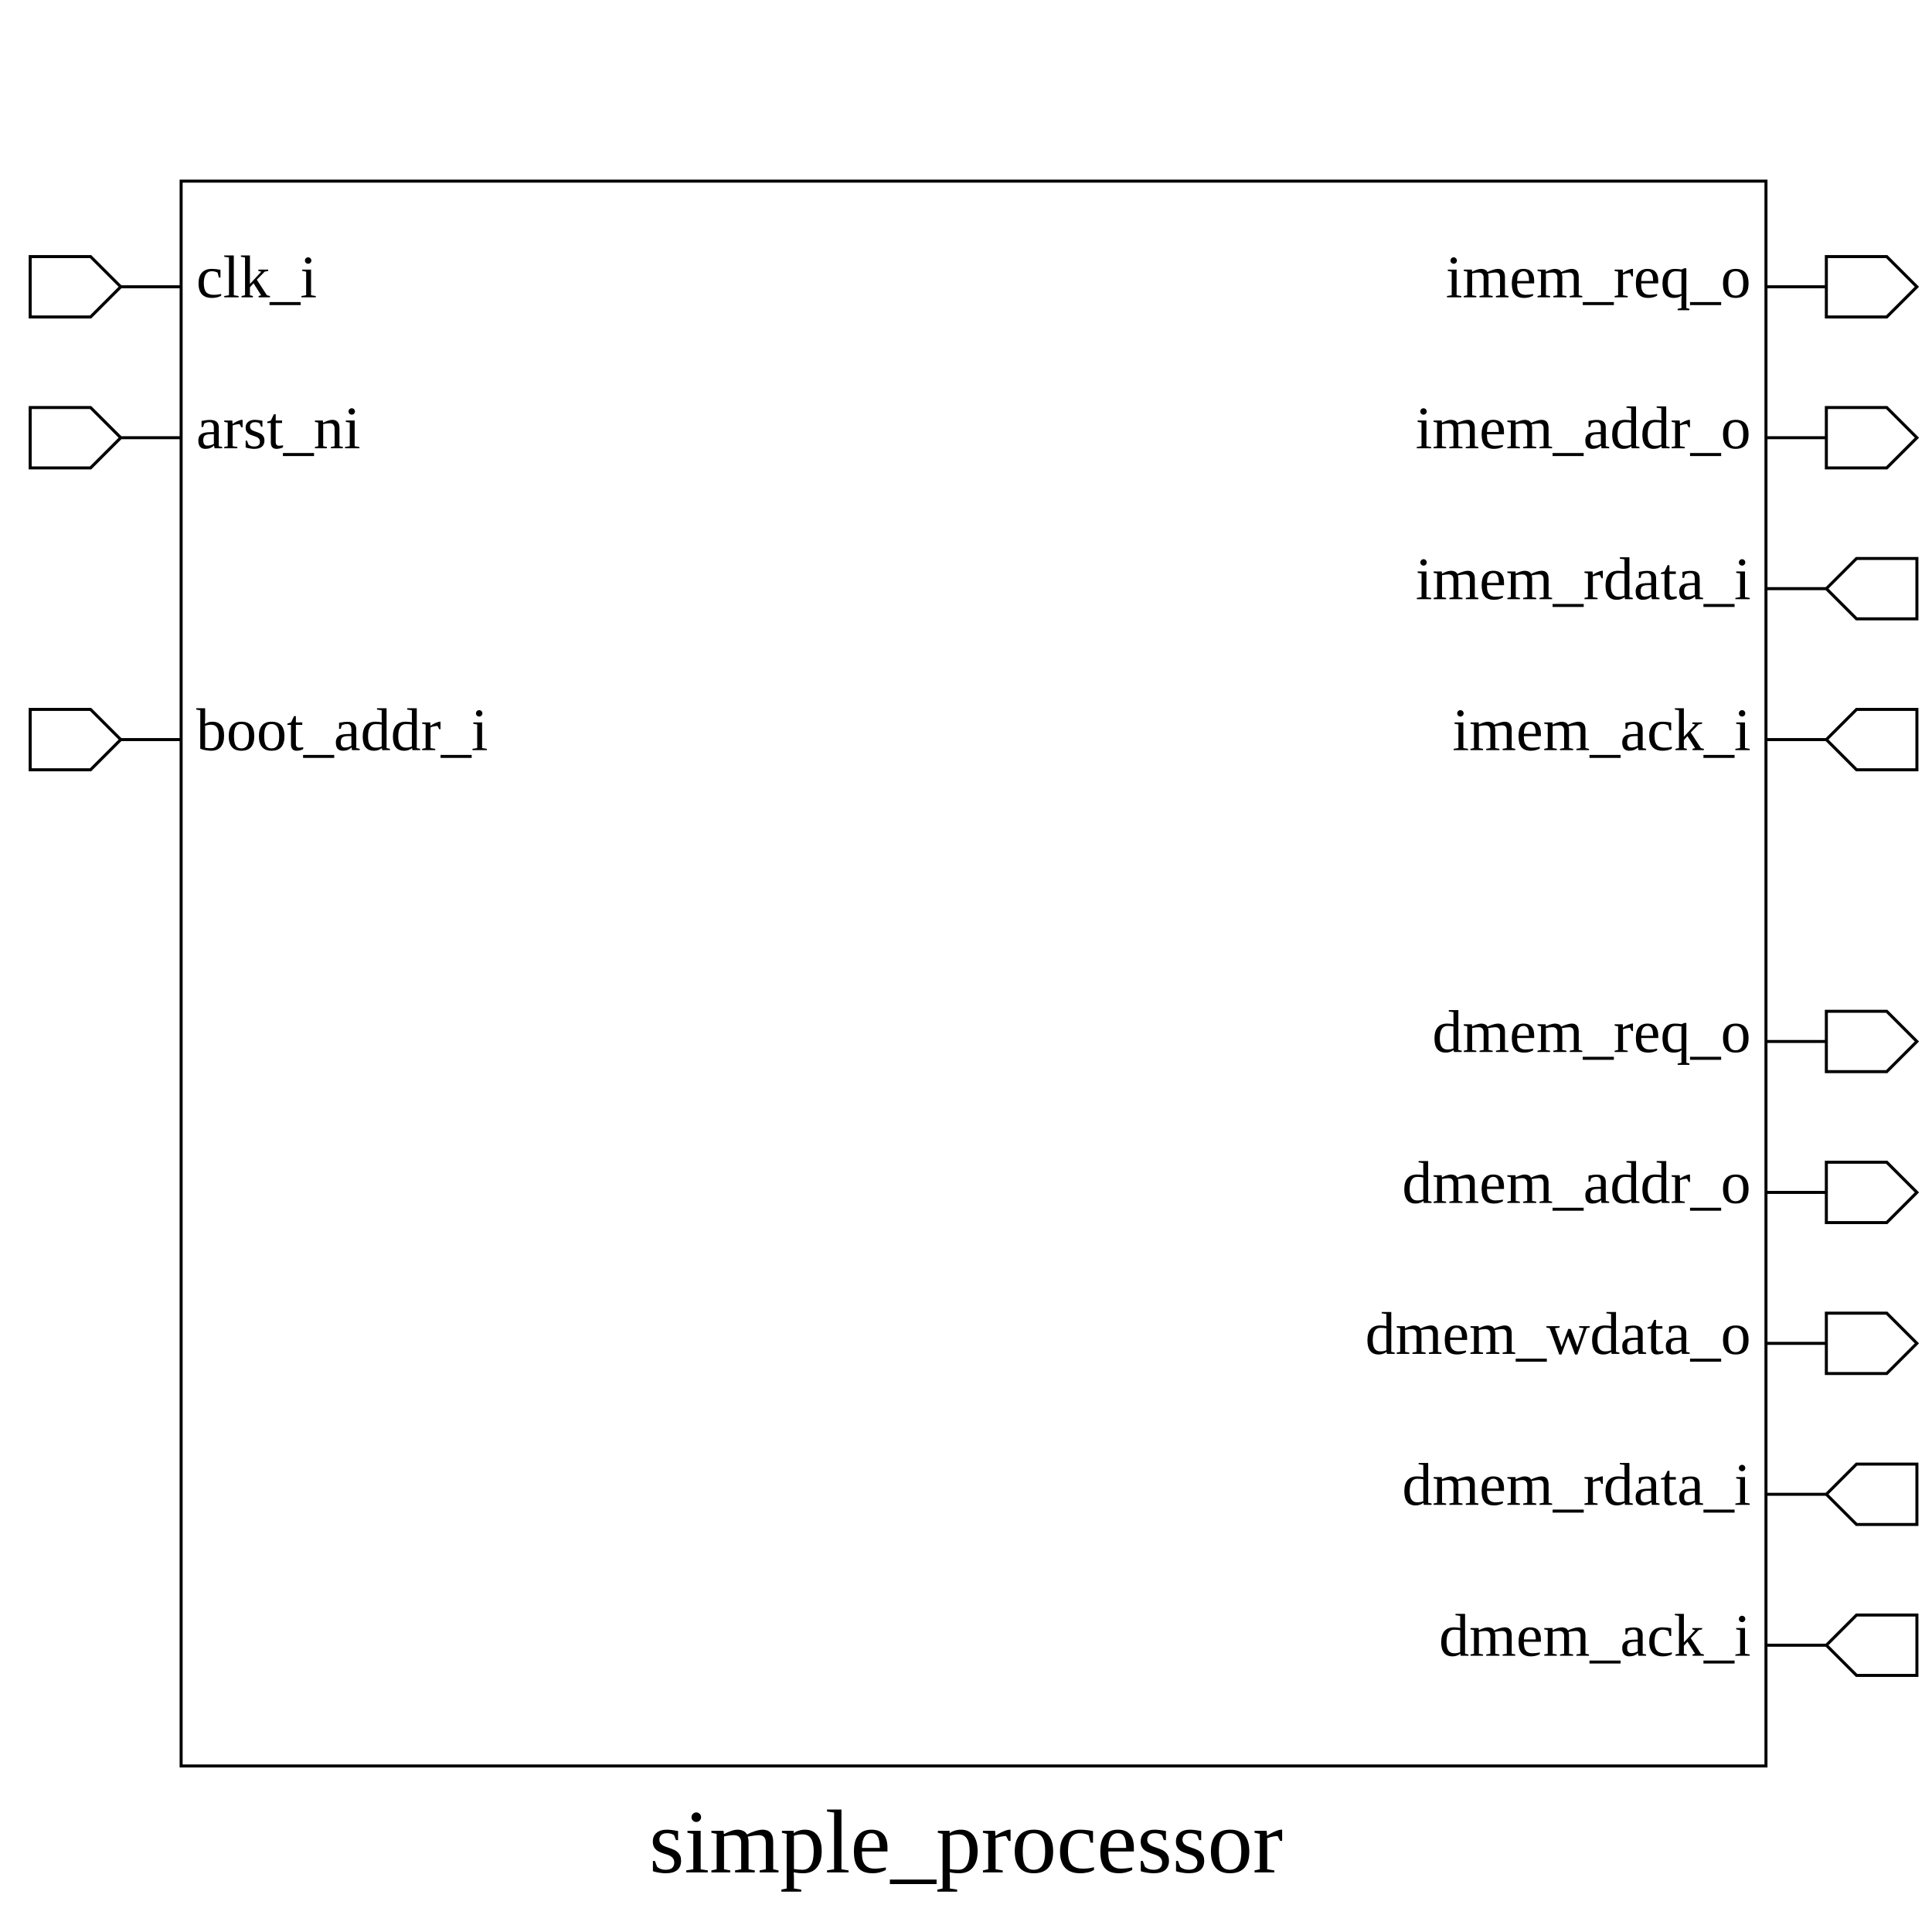
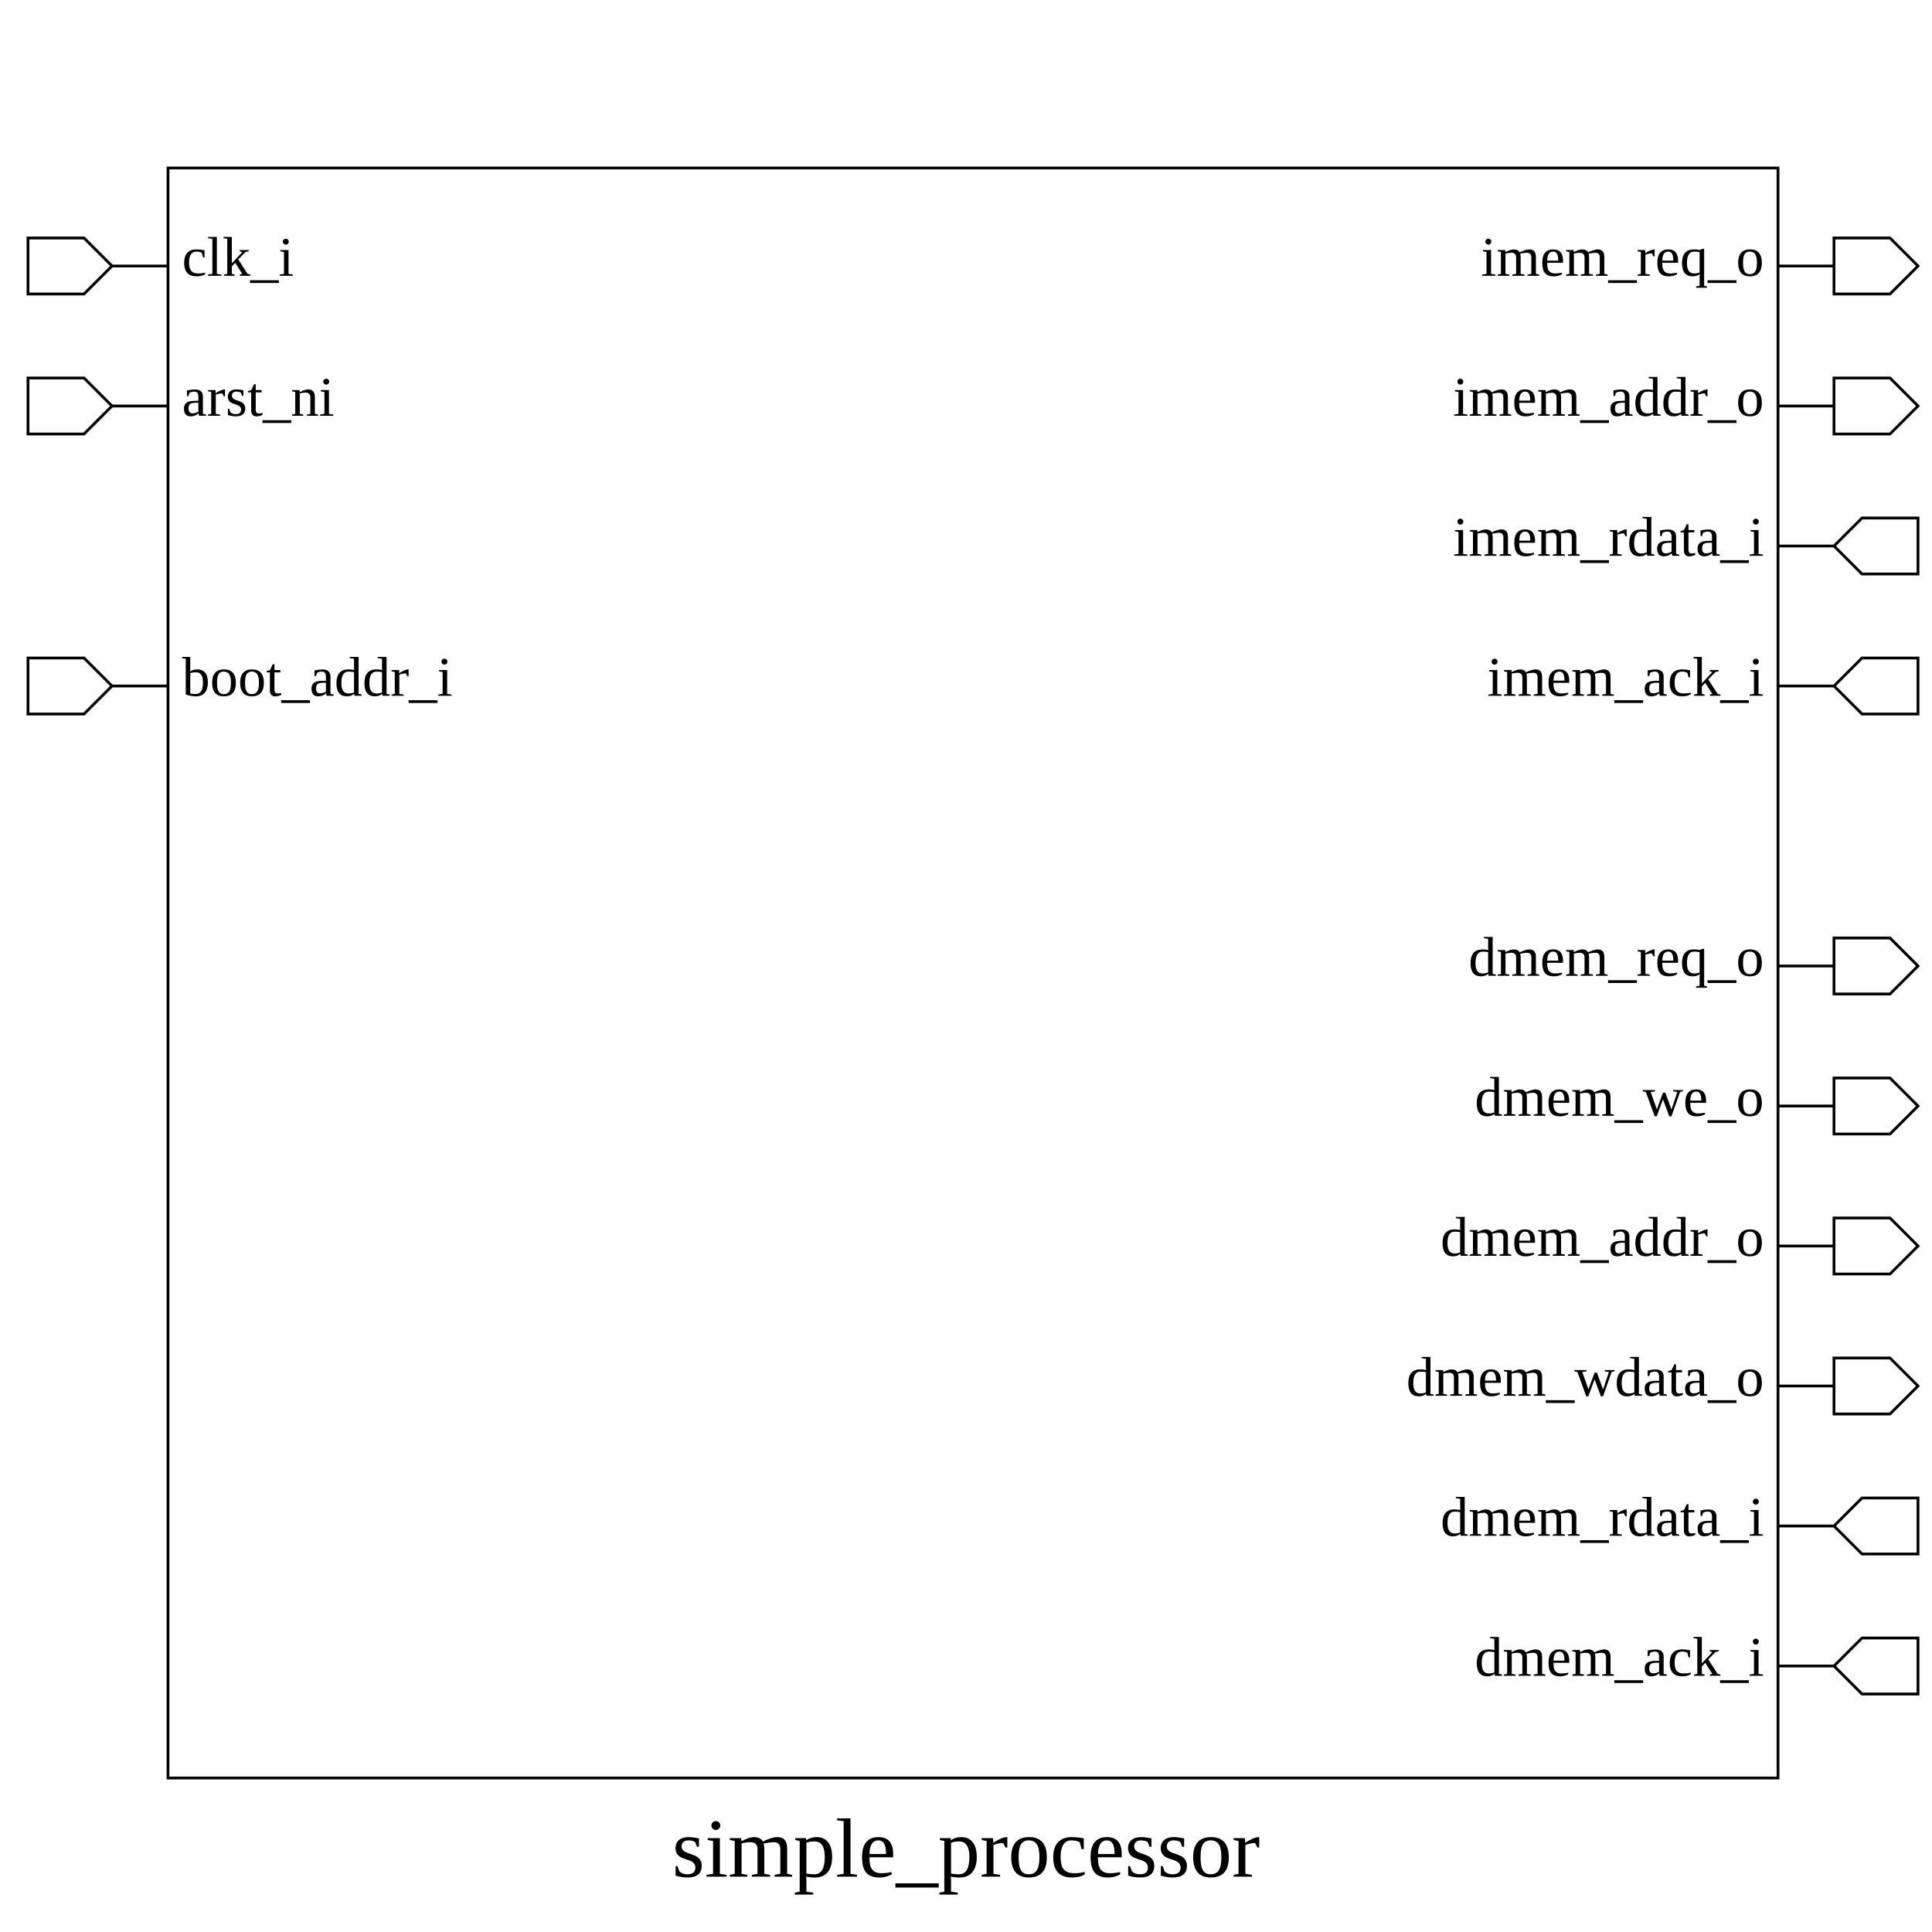
- <svg xmlns="http://www.w3.org/2000/svg" height="640" width="640">
+ <svg xmlns="http://www.w3.org/2000/svg" height="690" width="690">
  <rect width="100%" height="100%" x="0" y="0" style="fill:white;stroke:white;stroke-width:0" />
  <g style="fill:white;stroke:black;stroke-width:1">
-     <rect width="525" height="525" x="60" y="60" />
+     <rect width="575" height="575" x="60" y="60" />
    <polygon points="10,95 10,85 30,85 40,95 60,95 40,95 30,105 10,105 10,95" />
    <text x="65" y="85" dominant-baseline="hanging" text-anchor="start" font-size="20" style="fill:black;stroke:black;stroke-width:0">clk_i</text>
    <polygon points="10,145 10,135 30,135 40,145 60,145 40,145 30,155 10,155 10,145" />
    <text x="65" y="135" dominant-baseline="hanging" text-anchor="start" font-size="20" style="fill:black;stroke:black;stroke-width:0">arst_ni</text>
    <polygon points="10,245 10,235 30,235 40,245 60,245 40,245 30,255 10,255 10,245" />
    <text x="65" y="235" dominant-baseline="hanging" text-anchor="start" font-size="20" style="fill:black;stroke:black;stroke-width:0">boot_addr_i</text>
-     <polygon points="585,95 605,95 605,85 625,85 635,95 625,105 605,105 605,95 585,95" />
-     <text x="580" y="85" dominant-baseline="hanging" text-anchor="end" font-size="20" style="fill:black;stroke:black;stroke-width:0">imem_req_o</text>
-     <polygon points="585,145 605,145 605,135 625,135 635,145 625,155 605,155 605,145 585,145" />
-     <text x="580" y="135" dominant-baseline="hanging" text-anchor="end" font-size="20" style="fill:black;stroke:black;stroke-width:0">imem_addr_o</text>
-     <polygon points="585,195 605,195 615,185 635,185 635,195 635,205 615,205 605,195 585,195" />
-     <text x="580" y="185" dominant-baseline="hanging" text-anchor="end" font-size="20" style="fill:black;stroke:black;stroke-width:0">imem_rdata_i</text>
-     <polygon points="585,245 605,245 615,235 635,235 635,245 635,255 615,255 605,245 585,245" />
-     <text x="580" y="235" dominant-baseline="hanging" text-anchor="end" font-size="20" style="fill:black;stroke:black;stroke-width:0">imem_ack_i</text>
-     <polygon points="585,345 605,345 605,335 625,335 635,345 625,355 605,355 605,345 585,345" />
-     <text x="580" y="335" dominant-baseline="hanging" text-anchor="end" font-size="20" style="fill:black;stroke:black;stroke-width:0">dmem_req_o</text>
-     <polygon points="585,395 605,395 605,385 625,385 635,395 625,405 605,405 605,395 585,395" />
-     <text x="580" y="385" dominant-baseline="hanging" text-anchor="end" font-size="20" style="fill:black;stroke:black;stroke-width:0">dmem_addr_o</text>
-     <polygon points="585,445 605,445 605,435 625,435 635,445 625,455 605,455 605,445 585,445" />
-     <text x="580" y="435" dominant-baseline="hanging" text-anchor="end" font-size="20" style="fill:black;stroke:black;stroke-width:0">dmem_wdata_o</text>
-     <polygon points="585,495 605,495 615,485 635,485 635,495 635,505 615,505 605,495 585,495" />
-     <text x="580" y="485" dominant-baseline="hanging" text-anchor="end" font-size="20" style="fill:black;stroke:black;stroke-width:0">dmem_rdata_i</text>
-     <polygon points="585,545 605,545 615,535 635,535 635,545 635,555 615,555 605,545 585,545" />
-     <text x="580" y="535" dominant-baseline="hanging" text-anchor="end" font-size="20" style="fill:black;stroke:black;stroke-width:0">dmem_ack_i</text>
-     <text x="320" y="600" dominant-baseline="hanging" text-anchor="middle" font-size="30" style="fill:black;stroke:black;stroke-width:0">simple_processor</text>
+     <polygon points="635,95 655,95 655,85 675,85 685,95 675,105 655,105 655,95 635,95" />
+     <text x="630" y="85" dominant-baseline="hanging" text-anchor="end" font-size="20" style="fill:black;stroke:black;stroke-width:0">imem_req_o</text>
+     <polygon points="635,145 655,145 655,135 675,135 685,145 675,155 655,155 655,145 635,145" />
+     <text x="630" y="135" dominant-baseline="hanging" text-anchor="end" font-size="20" style="fill:black;stroke:black;stroke-width:0">imem_addr_o</text>
+     <polygon points="635,195 655,195 665,185 685,185 685,195 685,205 665,205 655,195 635,195" />
+     <text x="630" y="185" dominant-baseline="hanging" text-anchor="end" font-size="20" style="fill:black;stroke:black;stroke-width:0">imem_rdata_i</text>
+     <polygon points="635,245 655,245 665,235 685,235 685,245 685,255 665,255 655,245 635,245" />
+     <text x="630" y="235" dominant-baseline="hanging" text-anchor="end" font-size="20" style="fill:black;stroke:black;stroke-width:0">imem_ack_i</text>
+     <polygon points="635,345 655,345 655,335 675,335 685,345 675,355 655,355 655,345 635,345" />
+     <text x="630" y="335" dominant-baseline="hanging" text-anchor="end" font-size="20" style="fill:black;stroke:black;stroke-width:0">dmem_req_o</text>
+     <polygon points="635,395 655,395 655,385 675,385 685,395 675,405 655,405 655,395 635,395" />
+     <text x="630" y="385" dominant-baseline="hanging" text-anchor="end" font-size="20" style="fill:black;stroke:black;stroke-width:0">dmem_we_o</text>
+     <polygon points="635,445 655,445 655,435 675,435 685,445 675,455 655,455 655,445 635,445" />
+     <text x="630" y="435" dominant-baseline="hanging" text-anchor="end" font-size="20" style="fill:black;stroke:black;stroke-width:0">dmem_addr_o</text>
+     <polygon points="635,495 655,495 655,485 675,485 685,495 675,505 655,505 655,495 635,495" />
+     <text x="630" y="485" dominant-baseline="hanging" text-anchor="end" font-size="20" style="fill:black;stroke:black;stroke-width:0">dmem_wdata_o</text>
+     <polygon points="635,545 655,545 665,535 685,535 685,545 685,555 665,555 655,545 635,545" />
+     <text x="630" y="535" dominant-baseline="hanging" text-anchor="end" font-size="20" style="fill:black;stroke:black;stroke-width:0">dmem_rdata_i</text>
+     <polygon points="635,595 655,595 665,585 685,585 685,595 685,605 665,605 655,595 635,595" />
+     <text x="630" y="585" dominant-baseline="hanging" text-anchor="end" font-size="20" style="fill:black;stroke:black;stroke-width:0">dmem_ack_i</text>
+     <text x="345" y="650" dominant-baseline="hanging" text-anchor="middle" font-size="30" style="fill:black;stroke:black;stroke-width:0">simple_processor</text>
  </g>
</svg>
